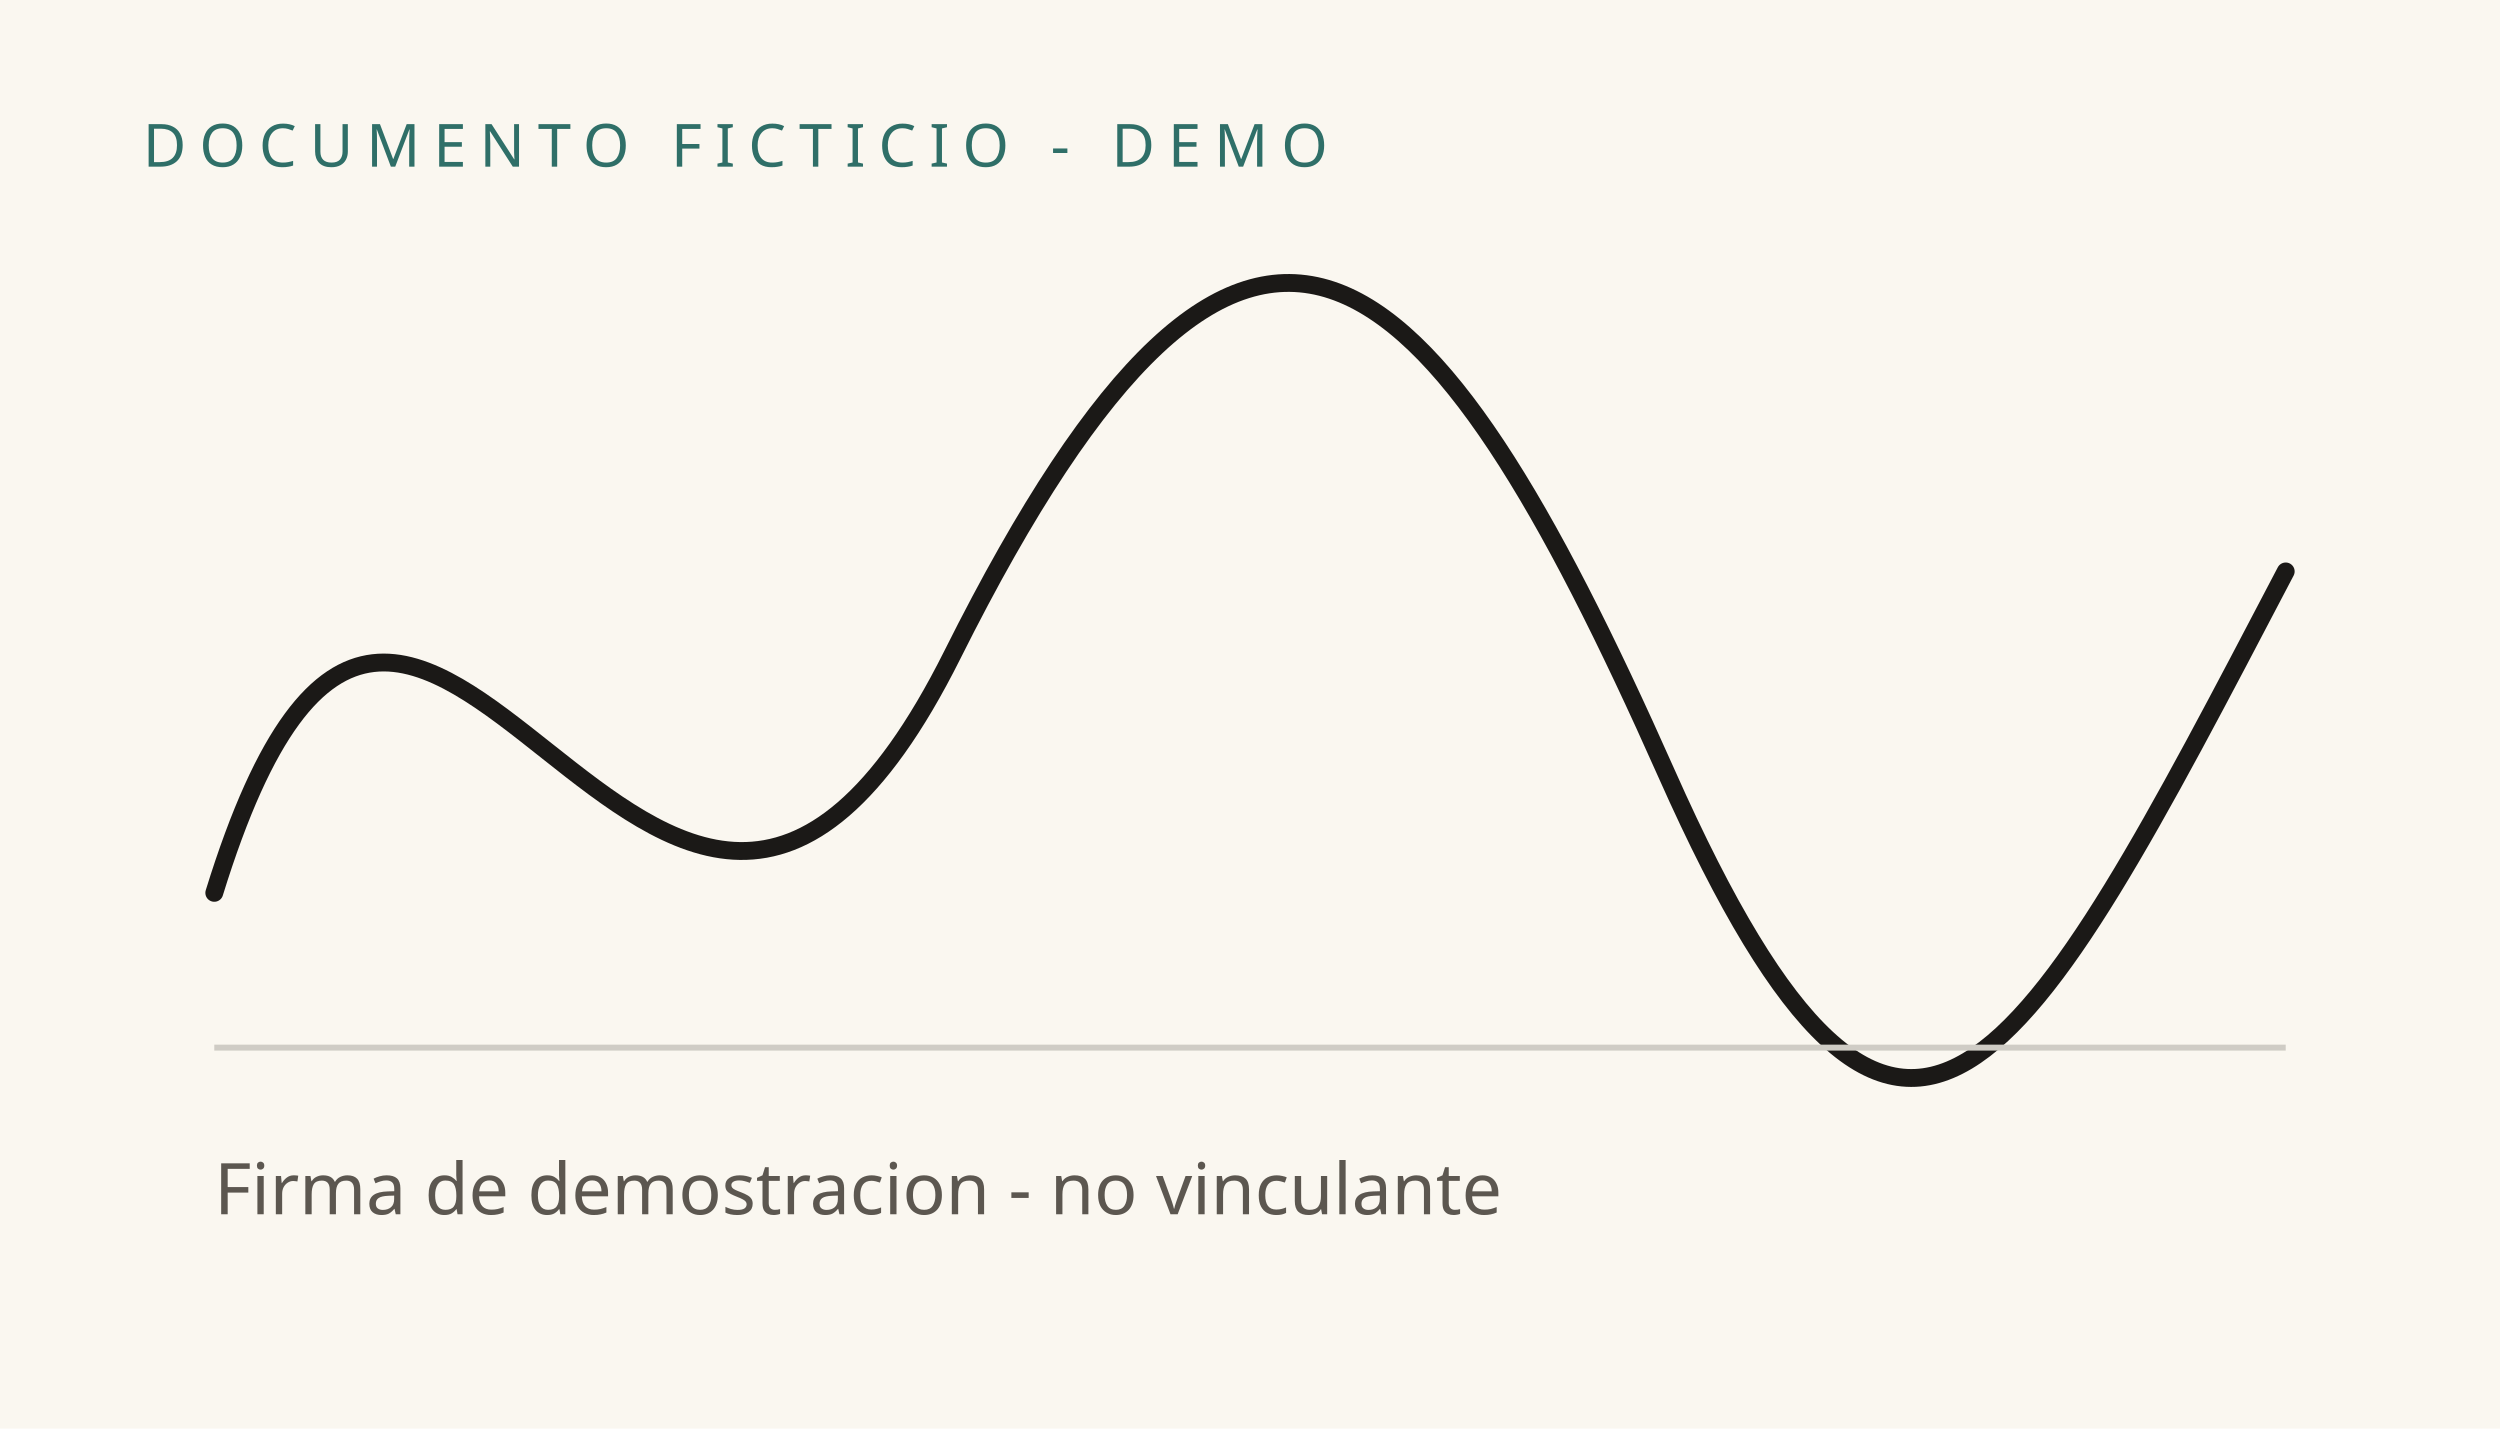
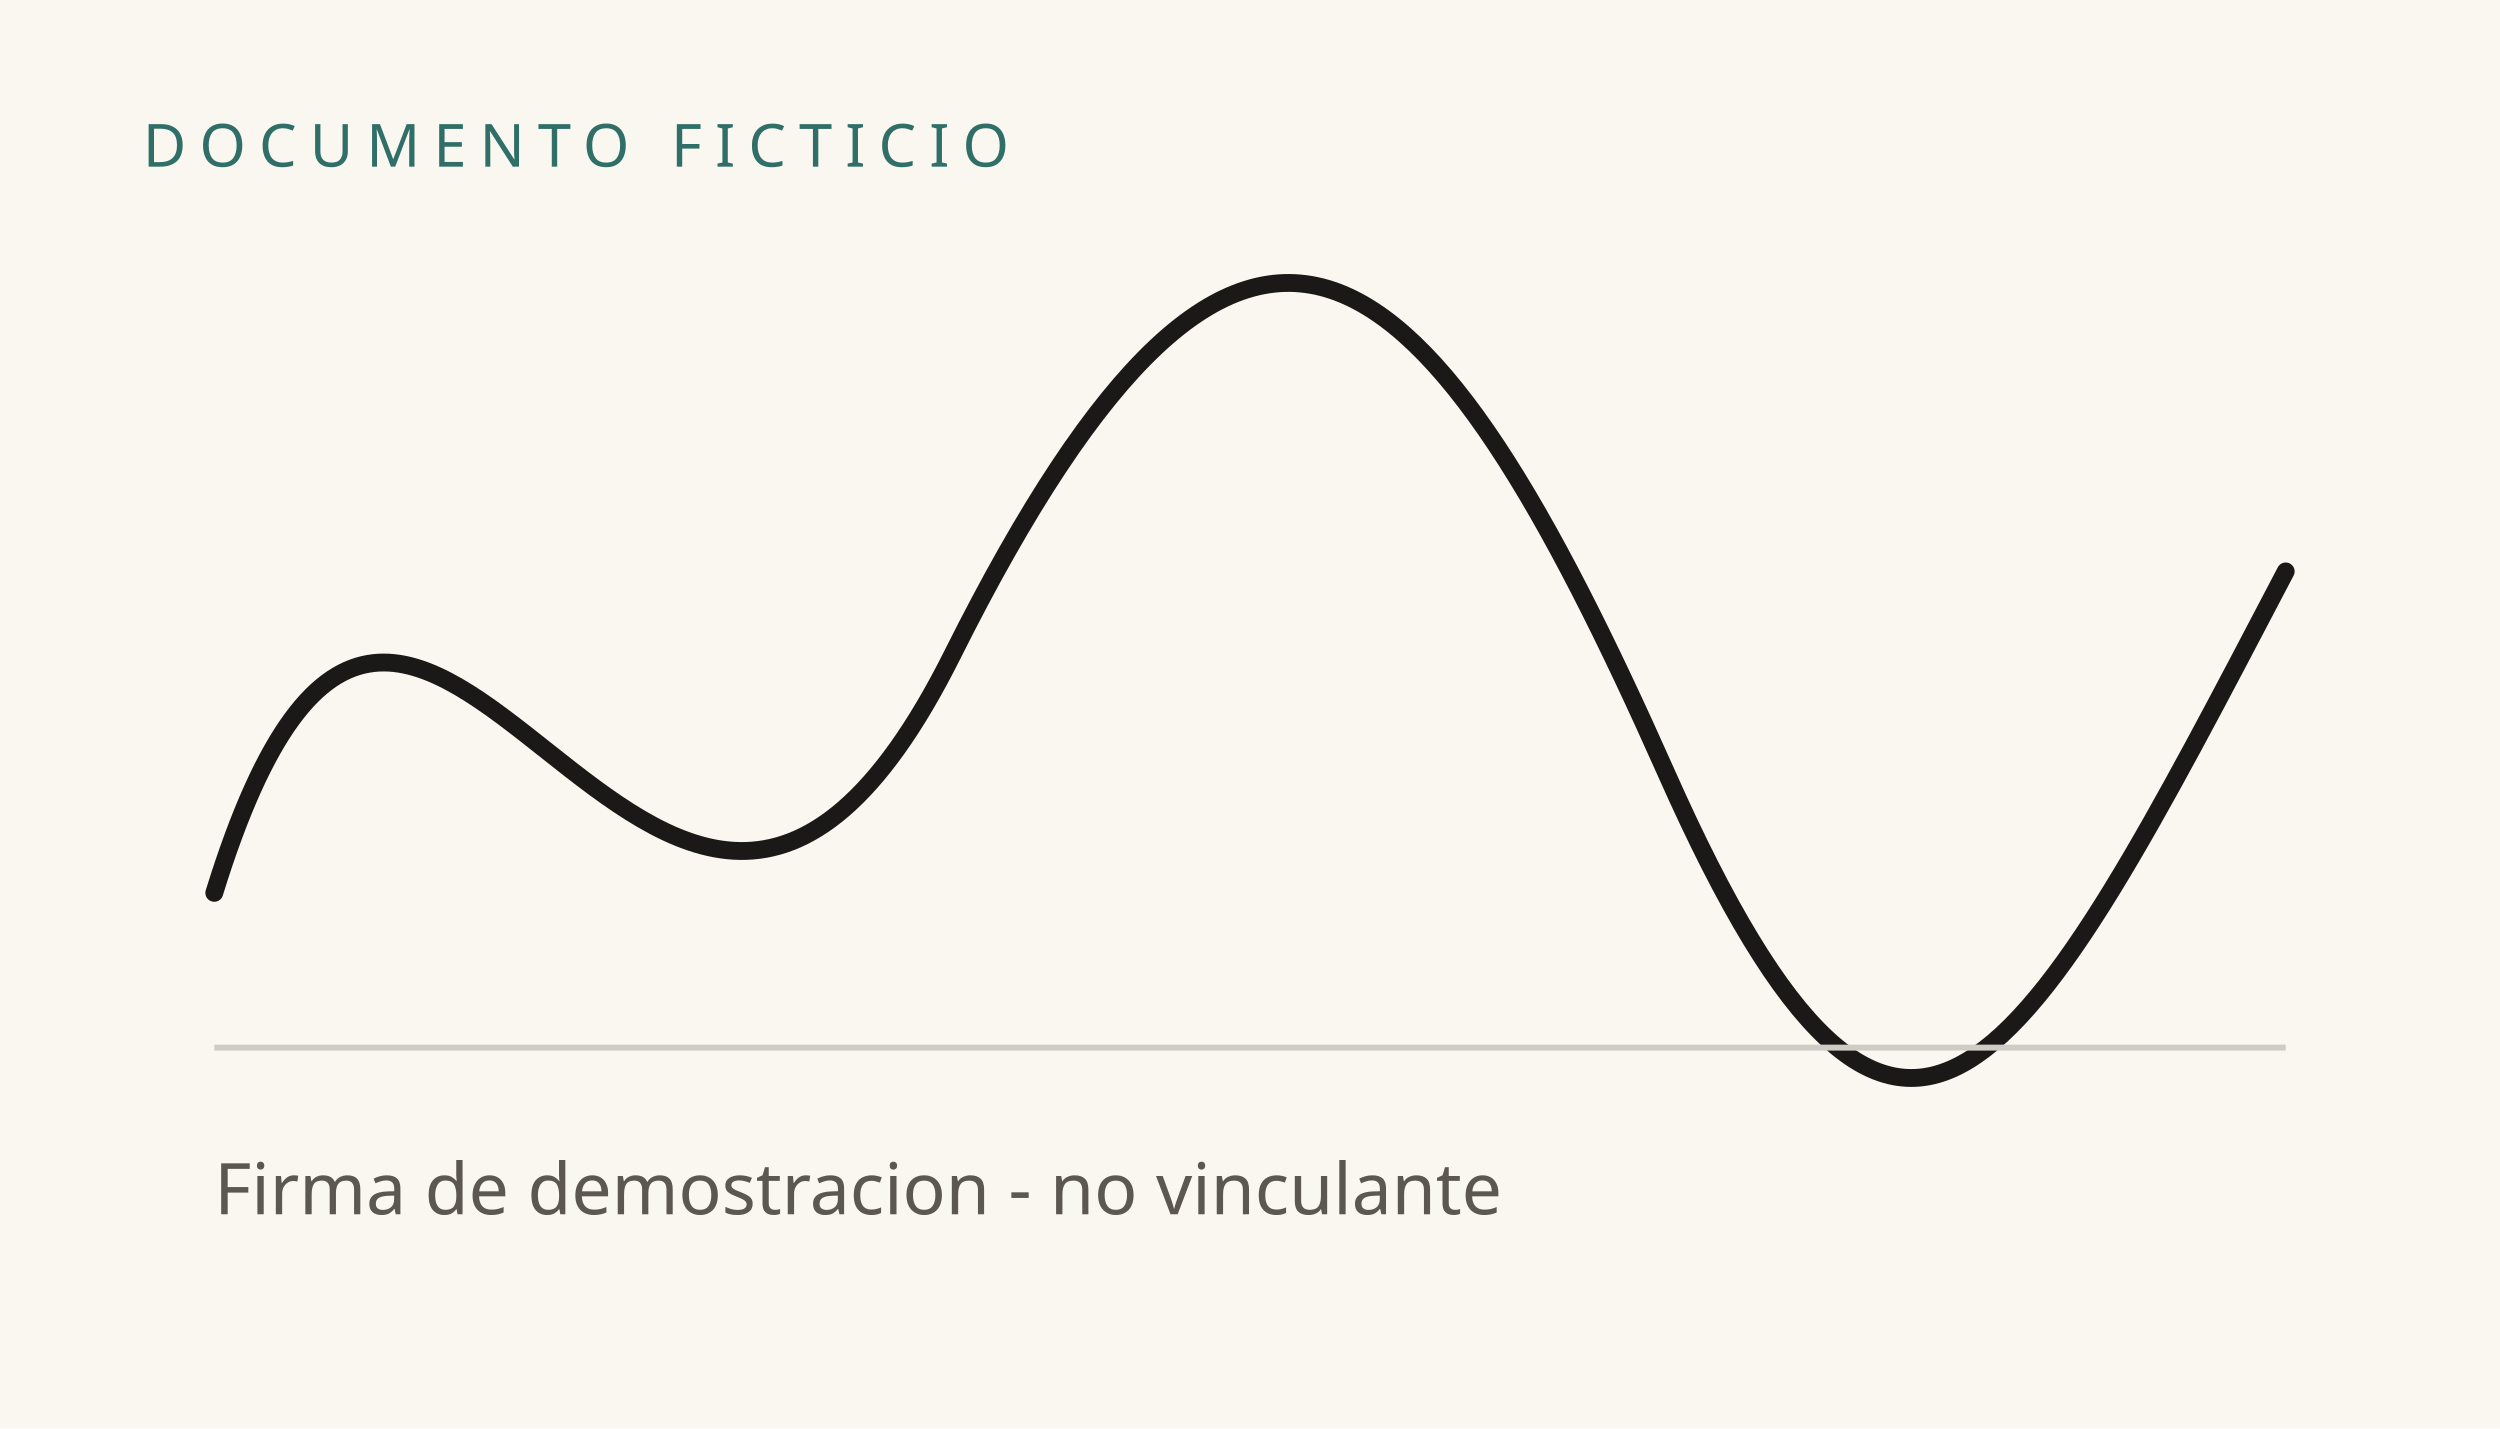
<svg xmlns="http://www.w3.org/2000/svg" width="420" height="240" viewBox="0 0 420 240" role="img" aria-labelledby="sgTitle sgDesc">
  <rect width="420" height="240" fill="#faf7f0" />
-   <text x="24" y="28" font-family="system-ui, sans-serif" font-size="10" letter-spacing="2.2" fill="#2f6f68">DOCUMENTO FICTICIO - DEMO</text>
+   <text x="24" y="28" font-family="system-ui, sans-serif" font-size="10" letter-spacing="2.2" fill="#2f6f68">DOCUMENTO FICTICIO</text>
  <path d="M36 150 C 70 40, 110 210, 160 110 S 240 40, 280 130 S 340 180, 384 96" fill="none" stroke="#1b1917" stroke-width="3" stroke-linecap="round" />
  <line x1="36" y1="176" x2="384" y2="176" stroke="#cfccc5" />
  <text x="36" y="204" font-family="system-ui, sans-serif" font-size="12" fill="#5c5750">Firma de demostracion - no vinculante</text>
</svg>
